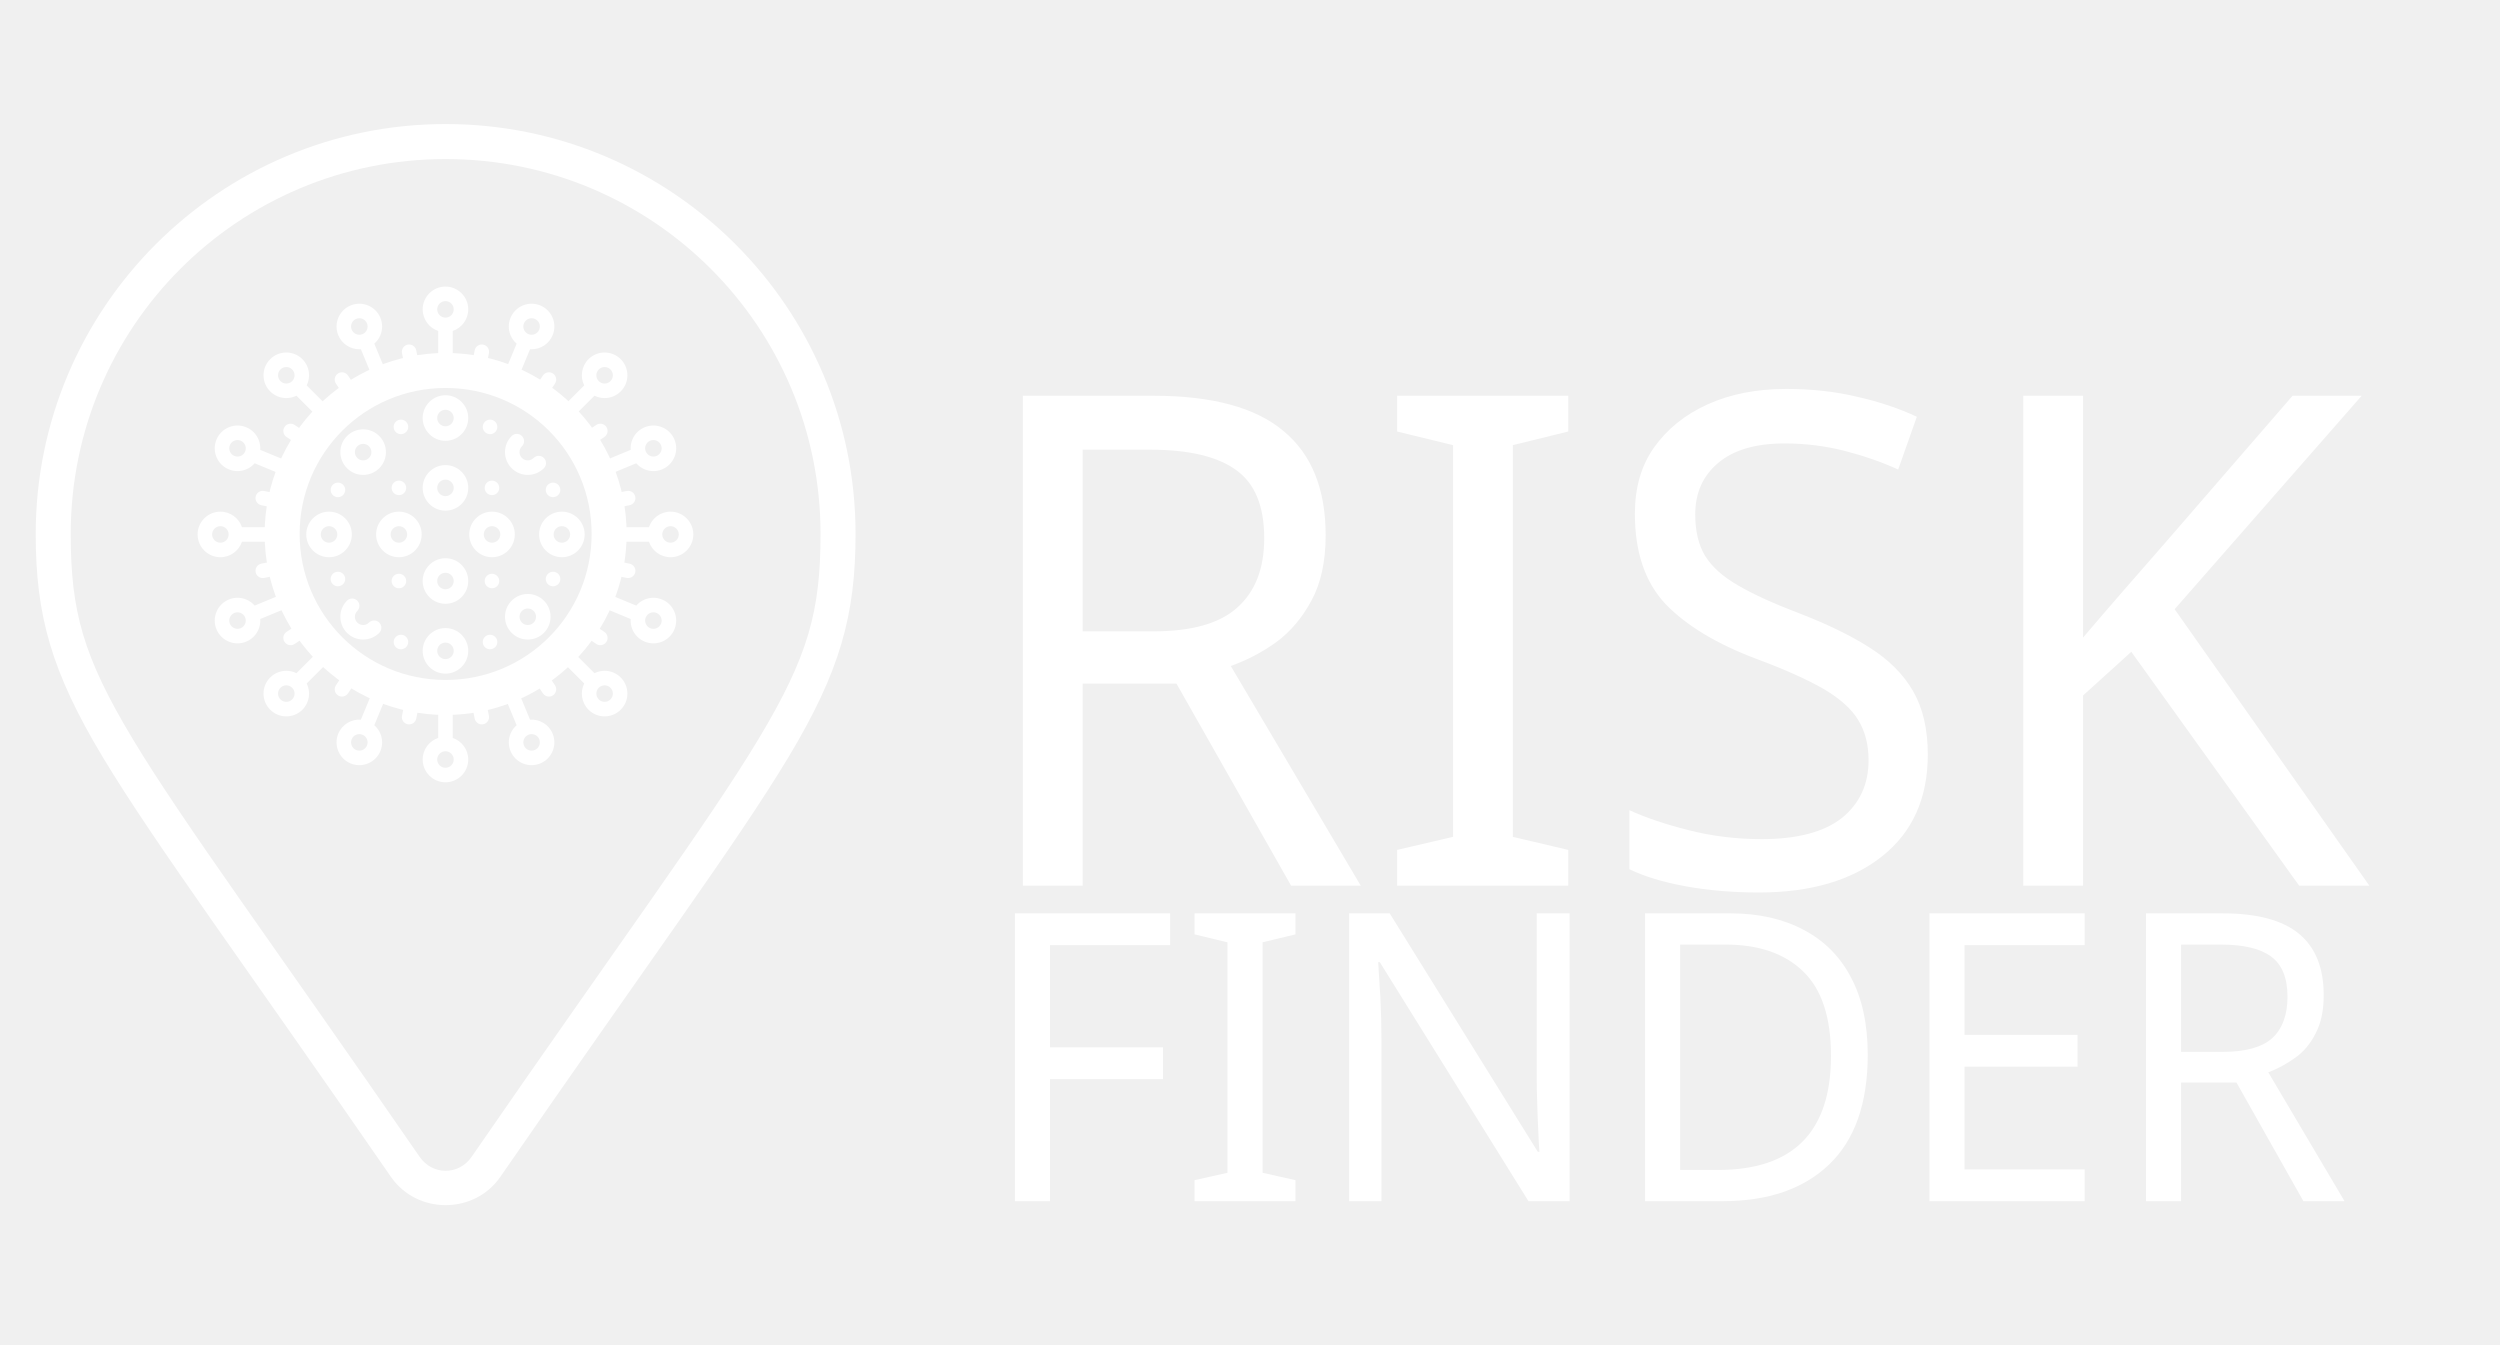
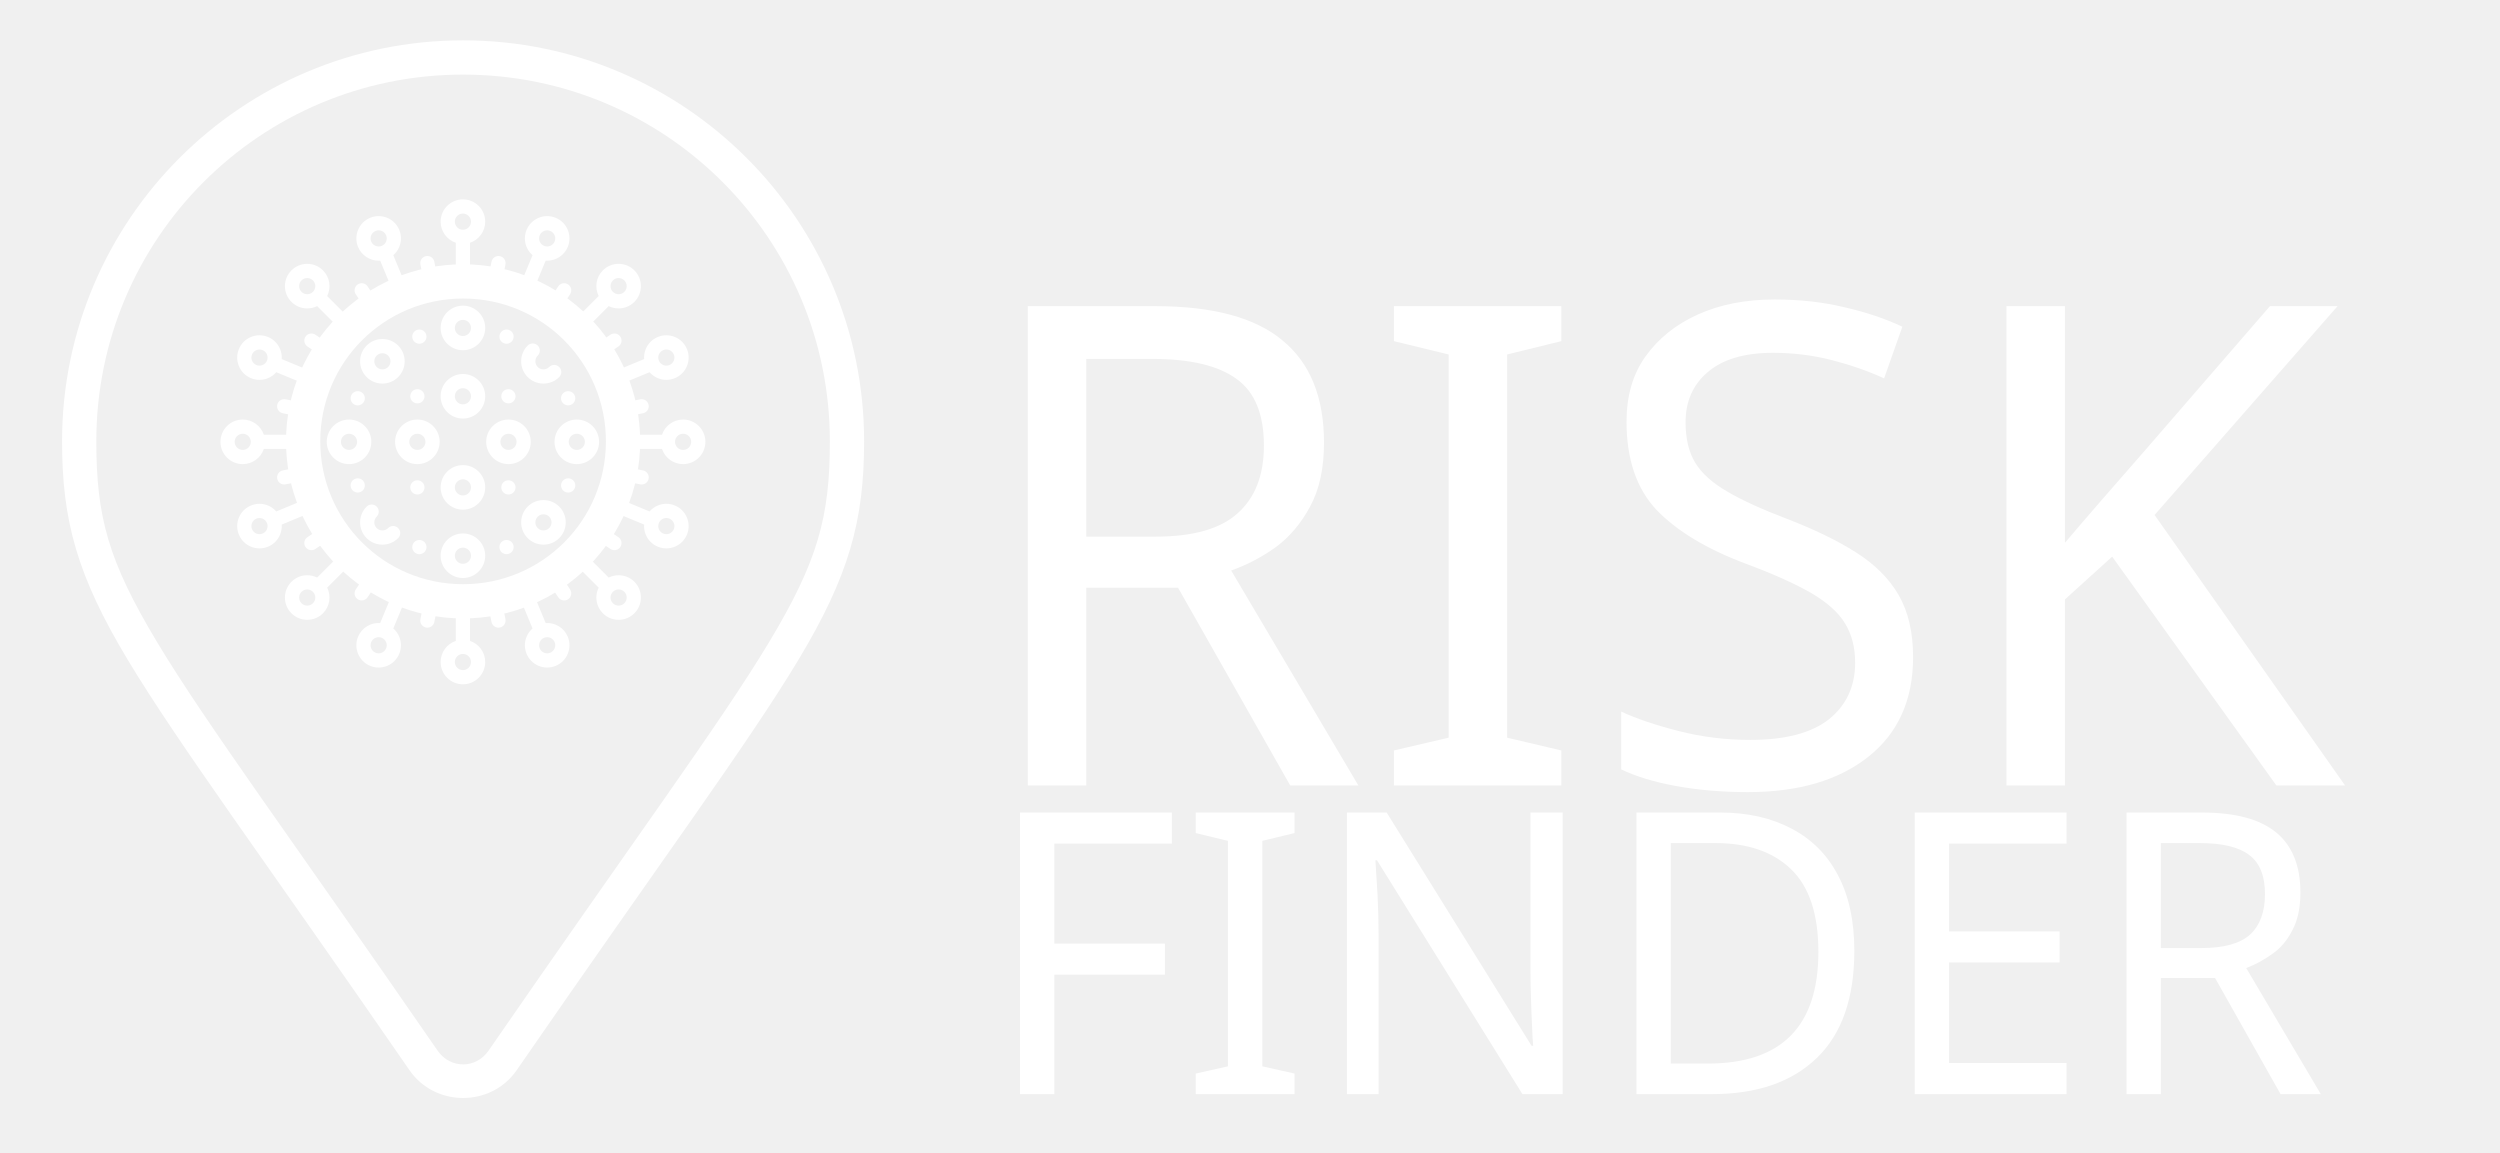
- <svg xmlns="http://www.w3.org/2000/svg" id="svg8" version="1.1" viewBox="0 0 70 33" height="32.425mm" width="60.306mm">
+ <svg xmlns="http://www.w3.org/2000/svg" id="svg8" version="1.1" viewBox="0 0 70 33" height="32.425mm" width="70.306mm">
  <defs id="defs2">
    <clipPath id="clipPath1028" clipPathUnits="userSpaceOnUse">
      <rect y="10.487" x="4.276" height="263.528" width="210.074" id="rect1030" style="display:inline;opacity:1;fill:none;fill-opacity:1;stroke:#ffffff;stroke-width:7;stroke-linecap:square;stroke-linejoin:round;stroke-miterlimit:4;stroke-dasharray:none;stroke-opacity:1" />
    </clipPath>
    <clipPath id="clipPath1032" clipPathUnits="userSpaceOnUse">
      <rect y="10.487" x="4.276" height="263.528" width="210.074" id="rect1034" style="display:inline;opacity:1;fill:none;fill-opacity:1;stroke:#ffffff;stroke-width:7;stroke-linecap:square;stroke-linejoin:round;stroke-miterlimit:4;stroke-dasharray:none;stroke-opacity:1" />
    </clipPath>
  </defs>
  <g transform="translate(-28.60184,-19.1984)" style="display:inline" id="layer2">
    <text id="text1080" y="36.669" x="60.76" style="font-style:normal;font-variant:normal;font-weight:normal;font-stretch:normal;font-size:10.583px;line-height:1.25;font-family:sans-serif;-inkscape-font-specification:sans-serif;letter-spacing:0px;word-spacing:0px;fill:#000000;fill-opacity:1;stroke:none;stroke-width:0.265" xml:space="preserve">
      <tspan style="font-style:normal;font-variant:normal;font-weight:normal;font-stretch:normal;font-family:sans-serif;-inkscape-font-specification:sans-serif;stroke-width:0.265" y="46.324" x="60.76" id="tspan1078" />
    </text>
    <text id="text1116" y="55.662" x="62.272" style="font-style:normal;font-variant:normal;font-weight:normal;font-stretch:normal;font-size:10.583px;line-height:1.25;font-family:Tapioca;-inkscape-font-specification:Tapioca;letter-spacing:0px;word-spacing:0px;fill:#000000;fill-opacity:1;stroke:none;stroke-width:0.265" xml:space="preserve">
      <tspan style="stroke-width:0.265" y="64.923" x="62.272" id="tspan1114" />
    </text>
  </g>
  <g id="layer5">
    <text transform="matrix(0.9829615,0,0,1.017334,-28.60184,-19.1984)" id="text1084-2" y="40.972" x="56.405" style="font-style:normal;font-variant:normal;font-weight:normal;font-stretch:normal;font-size:11.795px;line-height:1.25;font-family:Tapioca;-inkscape-font-specification:Tapioca;letter-spacing:0px;word-spacing:0px;display:inline;fill:#000000;fill-opacity:1;stroke:none;stroke-width:0.295" xml:space="preserve">
      <tspan style="font-style:normal;font-variant:normal;font-weight:normal;font-stretch:normal;font-size:18.872px;font-family:Calibri;-inkscape-font-specification:Calibri;fill:#ffffff;stroke-width:0.295" y="40.972" x="56.405" id="tspan1082-4">RISK</tspan>
    </text>
    <text transform="matrix(0.9829615,0,0,1.017334,-28.60184,-19.1984)" id="text1084-2-6" y="49.653" x="56.93" style="font-style:normal;font-variant:normal;font-weight:normal;font-stretch:normal;font-size:6.934px;line-height:1.25;font-family:Tapioca;-inkscape-font-specification:Tapioca;letter-spacing:0px;word-spacing:0px;display:inline;fill:#000000;fill-opacity:1;stroke:none;stroke-width:0.173" xml:space="preserve">
      <tspan style="font-style:normal;font-variant:normal;font-weight:300;font-stretch:normal;font-size:11.095px;font-family:Calibri;-inkscape-font-specification:'Calibri Light';fill:#ffffff;stroke-width:0.173" y="49.653" x="56.93" id="tspan1082-4-6">FINDER</tspan>
    </text>
  </g>
  <g transform="translate(-28.60184,-19.1984)" style="display:inline" id="layer3">
    <path transform="matrix(0.1400344,0,0,0.1400344,26.32991,16.07398)" clip-path="url(#clipPath1032)" id="path917" d="m 105.328,30.559 c -45.225,0 -81.963,36.738 -81.963,81.963 0,16.224 3.082,27.45 13.434,44.662 10.351,17.212 27.921,40.871 57.584,83.873 l 0.002,0.004 0.002,0.002 c 5.226,7.549 16.657,7.549 21.883,0 l 0.002,-0.002 0.002,-0.004 c 29.663,-43.002 47.233,-66.661 57.584,-83.873 10.351,-17.212 13.434,-28.438 13.434,-44.662 0,-45.225 -36.738,-81.963 -81.963,-81.963 z m 0,7 c 41.442,0 74.963,33.521 74.963,74.963 0,15.411 -2.428,24.421 -12.432,41.055 -10.003,16.633 -27.633,40.428 -57.346,83.502 -2.566,3.707 -7.799,3.707 -10.367,0.004 -3.7e-4,-5.5e-4 3.8e-4,-0.001 0,-0.002 -8.6e-4,-0.001 -0.003,-7.1e-4 -0.004,-0.002 C 70.431,194.005 52.802,170.21 42.799,153.576 32.795,136.942 30.365,127.933 30.365,112.521 c 0,-41.442 33.521,-74.963 74.963,-74.963 z m 0,38.77 c -19.947,0 -36.191,16.246 -36.191,36.193 0,19.947 16.244,36.191 36.191,36.191 19.947,0 36.193,-16.244 36.193,-36.191 0,-19.947 -16.246,-36.193 -36.193,-36.193 z m 0,7 c 16.164,0 29.193,13.029 29.193,29.193 0,16.164 -13.029,29.191 -29.193,29.191 -16.164,0 -29.191,-13.027 -29.191,-29.191 0,-16.164 13.027,-29.193 29.191,-29.193 z" style="color:#000000;font-style:normal;font-variant:normal;font-weight:normal;font-stretch:normal;font-size:medium;line-height:normal;font-family:sans-serif;font-variant-ligatures:normal;font-variant-position:normal;font-variant-caps:normal;font-variant-numeric:normal;font-variant-alternates:normal;font-feature-settings:normal;text-indent:0;text-align:start;text-decoration:none;text-decoration-line:none;text-decoration-style:solid;text-decoration-color:#000000;letter-spacing:normal;word-spacing:normal;text-transform:none;writing-mode:lr-tb;direction:ltr;text-orientation:mixed;dominant-baseline:auto;baseline-shift:baseline;text-anchor:start;white-space:normal;shape-padding:0;clip-rule:nonzero;display:inline;overflow:visible;visibility:visible;opacity:1;isolation:auto;mix-blend-mode:normal;color-interpolation:sRGB;color-interpolation-filters:linearRGB;solid-color:#000000;solid-opacity:1;vector-effect:none;fill:#ffffff;fill-opacity:1;fill-rule:nonzero;stroke:none;stroke-width:7;stroke-linecap:butt;stroke-linejoin:miter;stroke-miterlimit:4;stroke-dasharray:none;stroke-dashoffset:0;stroke-opacity:1;color-rendering:auto;image-rendering:auto;shape-rendering:auto;text-rendering:auto;enable-background:accumulate" />
  </g>
  <g transform="translate(-28.60184,-19.1984)" style="display:inline" id="layer1">
    <g style="fill:#ffffff;stroke:#ffffff;stroke-width:0;stroke-miterlimit:4;stroke-dasharray:none;stroke-opacity:1" transform="matrix(0.02710923,0,0,0.02710923,34.13473,24.90417)" id="g865">
      <path style="fill:#ffffff;stroke:#ffffff;stroke-width:0;stroke-miterlimit:4;stroke-dasharray:none;stroke-opacity:1" d="m 256,112.226 c -12.976,0 -23.532,10.557 -23.532,23.532 0,12.975 10.556,23.532 23.532,23.532 12.976,0 23.532,-10.557 23.532,-23.532 0,-12.975 -10.556,-23.532 -23.532,-23.532 z m 0,32.064 c -4.705,0 -8.532,-3.827 -8.532,-8.532 0,-4.704 3.828,-8.532 8.532,-8.532 4.704,0 8.532,3.828 8.532,8.532 0,4.705 -3.827,8.532 -8.532,8.532 z" id="path815" />
      <path style="fill:#ffffff;stroke:#ffffff;stroke-width:0;stroke-miterlimit:4;stroke-dasharray:none;stroke-opacity:1" d="m 256,352.71 c -12.976,0 -23.532,10.557 -23.532,23.532 0,12.975 10.557,23.532 23.532,23.532 12.975,0 23.532,-10.557 23.532,-23.532 0,-12.975 -10.556,-23.532 -23.532,-23.532 z m 0,32.064 c -4.705,0 -8.532,-3.828 -8.532,-8.532 0,-4.705 3.828,-8.532 8.532,-8.532 4.704,0 8.532,3.827 8.532,8.532 0,4.704 -3.827,8.532 -8.532,8.532 z" id="path817" />
      <path style="fill:#ffffff;stroke:#ffffff;stroke-width:0;stroke-miterlimit:4;stroke-dasharray:none;stroke-opacity:1" d="m 466.168,263.5 c 3.139,9.308 11.946,16.032 22.3,16.032 12.975,0 23.532,-10.556 23.532,-23.532 0,-12.976 -10.557,-23.532 -23.532,-23.532 -10.354,0 -19.16,6.724 -22.3,16.032 H 431.66 c -0.277,-6.542 -0.9,-13.025 -1.886,-19.419 l 16.38,-3.258 c 4.062,-0.809 6.701,-4.757 5.893,-8.819 -0.808,-4.062 -4.758,-6.701 -8.819,-5.893 l -16.382,3.258 c -1.542,-6.343 -3.434,-12.575 -5.659,-18.674 l 31.86,-13.197 c 2.356,2.707 5.308,4.867 8.72,6.28 2.904,1.203 5.954,1.804 9.005,1.804 3.051,0 6.102,-0.602 9.005,-1.804 5.807,-2.405 10.331,-6.928 12.736,-12.735 2.406,-5.808 2.405,-12.204 0,-18.011 -2.405,-5.808 -6.928,-10.33 -12.735,-12.736 -5.808,-2.405 -12.204,-2.405 -18.011,0 -5.807,2.406 -10.33,6.928 -12.735,12.736 -1.413,3.412 -1.973,7.027 -1.725,10.607 l -31.851,13.193 c -2.745,-5.903 -5.816,-11.648 -9.201,-17.21 l 13.877,-9.272 c 3.444,-2.302 4.37,-6.959 2.069,-10.403 -2.301,-3.444 -6.958,-4.37 -10.403,-2.069 l -13.886,9.279 c -3.835,-5.237 -7.965,-10.273 -12.383,-15.081 l 24.378,-24.378 c 3.214,1.601 6.777,2.453 10.473,2.453 6.286,0 12.195,-2.448 16.64,-6.892 4.445,-4.445 6.893,-10.354 6.893,-16.64 0,-6.286 -2.448,-12.195 -6.893,-16.64 -4.444,-4.444 -10.354,-6.893 -16.64,-6.893 -6.285,0 -12.195,2.448 -16.64,6.893 -7.319,7.32 -8.78,18.294 -4.422,27.095 l -24.391,24.391 c -4.767,-4.374 -9.809,-8.496 -15.093,-12.366 l 9.287,-13.898 c 2.301,-3.444 1.375,-8.102 -2.069,-10.403 -3.444,-2.301 -8.102,-1.375 -10.403,2.069 0,0 -13.231,19.706 -13.393,19.947 -2.303,3.443 -1.38,8.101 2.063,10.404 44.784,29.962 71.52,79.974 71.52,133.779 0,88.687 -72.152,160.839 -160.839,160.839 C 167.313,416.836 95.161,344.687 95.161,256 95.161,167.313 167.313,95.161 256,95.161 c 21.328,0 42.042,4.105 61.565,12.202 3.813,1.581 8.184,-0.218 9.783,-4.018 h 10e-4 L 343.356,64.7 c 0.526,0.036 1.051,0.06 1.574,0.06 9.238,0 18.022,-5.475 21.772,-14.527 4.965,-11.988 -0.748,-25.781 -12.736,-30.746 -5.807,-2.405 -12.203,-2.406 -18.011,0 -5.807,2.406 -10.33,6.928 -12.735,12.735 -2.405,5.807 -2.406,12.204 0,18.011 1.413,3.412 3.574,6.364 6.281,8.72 L 316.314,90.79 c -6.133,-2.242 -12.363,-4.132 -18.678,-5.667 l 3.252,-16.351 c 0.808,-4.062 -1.83,-8.011 -5.893,-8.819 -4.063,-0.807 -8.011,1.831 -8.819,5.893 l -3.255,16.364 c -6.406,-0.983 -12.885,-1.611 -19.422,-1.883 V 45.832 c 9.308,-3.14 16.032,-11.946 16.032,-22.3 C 279.532,10.557 268.976,0 256,0 c -12.976,0 -23.532,10.557 -23.532,23.532 0,10.354 6.724,19.16 16.032,22.3 v 34.5 c -6.571,0.277 -13.052,0.906 -19.42,1.889 l -3.257,-16.374 c -0.808,-4.062 -4.756,-6.7 -8.819,-5.893 -4.063,0.808 -6.701,4.756 -5.893,8.819 l 3.258,16.381 c -6.365,1.551 -12.599,3.438 -18.673,5.662 L 182.498,58.954 c 2.707,-2.356 4.867,-5.308 6.281,-8.72 2.406,-5.808 2.405,-12.204 0,-18.011 -2.405,-5.808 -6.928,-10.33 -12.735,-12.736 -5.808,-2.405 -12.203,-2.405 -18.011,0 -11.988,4.965 -17.701,18.758 -12.736,30.747 3.75,9.053 12.533,14.527 21.772,14.527 0.523,0 1.048,-0.024 1.574,-0.06 l 13.207,31.884 c -5.915,2.762 -11.656,5.835 -17.191,9.214 l -9.308,-13.93 c -2.301,-3.444 -6.958,-4.37 -10.403,-2.069 -3.444,2.301 -4.37,6.959 -2.069,10.403 l 9.325,13.956 c -5.248,3.851 -10.277,7.982 -15.061,12.378 l -24.461,-24.461 c 4.359,-8.801 2.898,-19.775 -4.422,-27.095 -4.445,-4.444 -10.354,-6.893 -16.64,-6.893 -6.286,0 -12.195,2.448 -16.64,6.893 -4.445,4.445 -6.893,10.354 -6.893,16.64 0,6.286 2.448,12.195 6.893,16.64 4.444,4.445 10.354,6.893 16.64,6.893 3.696,0 7.258,-0.853 10.473,-2.453 l 24.443,24.443 c -4.396,4.784 -8.527,9.813 -12.378,15.062 l -13.955,-9.325 c -3.444,-2.301 -8.102,-1.375 -10.403,2.069 -2.301,3.444 -1.375,8.101 2.069,10.403 l 13.929,9.308 c -3.379,5.536 -6.452,11.276 -9.214,17.191 L 64.693,168.643 c 0.248,-3.58 -0.312,-7.195 -1.725,-10.607 -2.405,-5.808 -6.928,-10.33 -12.735,-12.736 -5.808,-2.406 -12.204,-2.405 -18.011,0 -5.807,2.406 -10.33,6.928 -12.735,12.735 -2.405,5.807 -2.406,12.204 0,18.011 2.405,5.807 6.929,10.33 12.736,12.735 2.903,1.203 5.955,1.804 9.005,1.804 3.05,0 6.102,-0.601 9.005,-1.804 3.412,-1.413 6.364,-3.574 8.72,-6.28 l 31.862,13.197 c -2.225,6.074 -4.111,12.309 -5.662,18.673 l -16.38,-3.258 c -4.066,-0.808 -8.011,1.83 -8.819,5.893 -0.808,4.063 1.83,8.011 5.893,8.819 l 16.374,3.257 c -0.982,6.367 -1.612,12.849 -1.889,19.42 h -34.5 C 42.693,239.194 33.886,232.47 23.532,232.47 10.557,232.468 0,243.024 0,256 c 0,12.976 10.557,23.532 23.532,23.532 10.354,0 19.16,-6.724 22.3,-16.032 h 34.5 c 0.277,6.571 0.906,13.053 1.889,19.42 l -16.374,3.257 c -4.062,0.809 -6.701,4.757 -5.893,8.819 0.71,3.569 3.843,6.038 7.348,6.038 0.485,0 0.978,-0.047 1.471,-0.146 l 16.38,-3.258 c 1.551,6.364 3.438,12.599 5.662,18.673 L 58.953,329.5 c -2.356,-2.707 -5.308,-4.867 -8.72,-6.28 -5.808,-2.405 -12.204,-2.405 -18.011,0 -5.807,2.405 -10.331,6.928 -12.736,12.735 -2.406,5.808 -2.405,12.204 0,18.011 2.405,5.808 6.928,10.33 12.735,12.736 2.904,1.203 5.955,1.804 9.006,1.804 3.05,0 6.102,-0.602 9.005,-1.804 5.807,-2.406 10.33,-6.928 12.735,-12.736 1.413,-3.412 1.973,-7.027 1.725,-10.607 L 96.583,330.15 c 2.762,5.915 5.835,11.655 9.214,17.191 l -13.929,9.307 c -3.444,2.302 -4.37,6.959 -2.069,10.403 1.446,2.164 3.822,3.334 6.243,3.334 1.432,0 2.88,-0.41 4.16,-1.265 l 13.955,-9.325 c 3.851,5.248 7.983,10.277 12.378,15.062 L 102.093,399.3 c -3.214,-1.601 -6.777,-2.453 -10.473,-2.453 -6.286,0 -12.195,2.448 -16.64,6.892 -4.445,4.445 -6.893,10.354 -6.893,16.64 0,6.286 2.448,12.195 6.893,16.64 4.444,4.444 10.354,6.893 16.64,6.893 6.285,0 12.195,-2.448 16.64,-6.893 7.319,-7.32 8.78,-18.294 4.422,-27.095 l 24.461,-24.461 c 4.784,4.396 9.813,8.527 15.061,12.378 l -9.325,13.956 c -2.301,3.444 -1.375,8.102 2.069,10.403 1.28,0.855 2.728,1.265 4.16,1.265 2.421,0 4.797,-1.17 6.243,-3.334 l 9.308,-13.93 c 5.536,3.379 11.277,6.452 17.191,9.214 L 168.643,447.3 c -9.8,-0.661 -19.383,4.901 -23.345,14.466 -4.965,11.988 0.748,25.781 12.736,30.746 2.904,1.203 5.954,1.804 9.005,1.804 3.05,0 6.102,-0.602 9.005,-1.804 5.807,-2.406 10.33,-6.928 12.735,-12.735 2.405,-5.807 2.406,-12.204 0,-18.011 -1.413,-3.412 -3.574,-6.364 -6.281,-8.72 l 13.198,-31.862 c 6.074,2.224 12.309,4.111 18.673,5.662 l -3.258,16.381 c -0.808,4.062 1.83,8.011 5.893,8.819 0.494,0.098 0.986,0.146 1.471,0.146 3.505,0 6.638,-2.47 7.348,-6.039 l 3.257,-16.374 c 6.367,0.982 12.849,1.611 19.42,1.889 v 34.5 c -9.308,3.14 -16.032,11.946 -16.032,22.3 0,12.975 10.556,23.532 23.532,23.532 12.976,0 23.532,-10.557 23.532,-23.532 0,-10.354 -6.724,-19.16 -16.032,-22.3 v -34.5 c 6.571,-0.277 13.052,-0.906 19.42,-1.889 l 3.257,16.374 c 0.71,3.569 3.843,6.039 7.348,6.039 0.485,0 0.977,-0.047 1.471,-0.146 4.063,-0.808 6.701,-4.756 5.893,-8.819 l -3.258,-16.381 c 6.365,-1.551 12.599,-3.438 18.673,-5.662 l 13.198,31.862 c -2.707,2.356 -4.867,5.308 -6.281,8.72 -2.406,5.808 -2.405,12.204 0,18.011 2.405,5.808 6.928,10.33 12.735,12.736 2.904,1.203 5.955,1.804 9.005,1.804 3.05,0 6.102,-0.602 9.005,-1.804 11.988,-4.965 17.701,-18.758 12.736,-30.747 -3.963,-9.565 -13.545,-15.129 -23.346,-14.467 l -13.207,-31.884 c 5.915,-2.762 11.656,-5.835 17.191,-9.214 l 9.308,13.93 c 1.446,2.164 3.822,3.334 6.243,3.334 1.432,0 2.88,-0.409 4.16,-1.265 3.444,-2.301 4.37,-6.959 2.069,-10.403 l -9.325,-13.956 c 5.248,-3.851 10.277,-7.982 15.061,-12.378 l 24.461,24.461 c -4.359,8.801 -2.898,19.775 4.421,27.095 4.445,4.444 10.354,6.893 16.64,6.893 6.286,0 12.195,-2.448 16.64,-6.893 4.445,-4.445 6.893,-10.354 6.893,-16.64 0,-6.286 -2.448,-12.195 -6.893,-16.64 -4.444,-4.445 -10.354,-6.893 -16.64,-6.893 -3.696,0 -7.258,0.853 -10.473,2.453 l -24.443,-24.443 c 4.396,-4.784 8.527,-9.813 12.378,-15.062 l 13.955,9.325 c 1.28,0.855 2.728,1.265 4.16,1.265 2.421,0 4.797,-1.17 6.243,-3.334 2.301,-3.444 1.375,-8.101 -2.069,-10.403 L 406.2,347.34 c 3.379,-5.536 6.452,-11.277 9.214,-17.191 l 31.891,13.209 c -0.248,3.58 0.312,7.195 1.725,10.607 2.405,5.808 6.928,10.33 12.735,12.736 2.904,1.203 5.955,1.804 9.005,1.804 3.051,0 6.102,-0.602 9.006,-1.804 5.807,-2.406 10.33,-6.928 12.735,-12.735 2.405,-5.807 2.406,-12.204 0,-18.011 -2.405,-5.807 -6.929,-10.33 -12.736,-12.735 -5.807,-2.406 -12.203,-2.406 -18.011,0 -3.412,1.413 -6.364,3.574 -8.72,6.28 l -31.862,-13.197 c 2.225,-6.074 4.111,-12.309 5.662,-18.673 l 16.38,3.258 c 0.494,0.099 0.986,0.146 1.471,0.146 3.505,0 6.638,-2.47 7.348,-6.038 0.808,-4.062 -1.83,-8.011 -5.893,-8.819 l -16.374,-3.257 c 0.982,-6.367 1.612,-12.849 1.889,-19.42 z m -3.279,-99.727 c 0.873,-2.105 2.512,-3.746 4.618,-4.618 1.053,-0.436 2.159,-0.654 3.265,-0.654 1.106,0 2.212,0.218 3.266,0.654 2.105,0.872 3.745,2.512 4.617,4.618 0.873,2.105 0.873,4.425 0,6.53 -0.872,2.105 -2.512,3.745 -4.618,4.617 -2.105,0.872 -4.424,0.873 -6.53,0 -2.105,-0.872 -3.745,-2.512 -4.617,-4.617 -0.873,-2.105 -0.873,-4.424 -10e-4,-6.53 z M 159.156,44.493 c -1.8,-4.347 0.271,-9.348 4.618,-11.148 1.053,-0.436 2.159,-0.654 3.265,-0.654 1.106,0 2.212,0.218 3.265,0.654 2.105,0.873 3.745,2.512 4.617,4.618 0.873,2.105 0.873,4.425 0,6.53 -0.872,2.104 -2.511,3.744 -4.616,4.616 h -0.001 c -0.001,10e-4 -0.002,10e-4 -0.002,10e-4 -4.346,1.801 -9.346,-0.271 -11.146,-4.617 z m 177.923,-6.531 c 0.872,-2.105 2.512,-3.745 4.617,-4.618 1.053,-0.436 2.159,-0.654 3.265,-0.654 1.106,0 2.212,0.218 3.265,0.654 4.347,1.8 6.418,6.801 4.618,11.147 -1.8,4.346 -6.8,6.417 -11.146,4.619 0,0 -10e-4,0 -0.002,-10e-4 0,0 -0.001,0 -0.002,0 -2.104,-0.873 -3.743,-2.512 -4.616,-4.617 -0.871,-2.104 -0.871,-4.424 0.001,-6.53 z M 256,15 c 4.705,0 8.532,3.828 8.532,8.532 0,4.704 -3.828,8.532 -8.532,8.532 -4.704,0 -8.532,-3.828 -8.532,-8.532 C 247.468,18.828 251.295,15 256,15 Z M 44.493,174.921 c -2.106,0.873 -4.425,0.873 -6.53,0 -2.106,-0.872 -3.746,-2.512 -4.618,-4.617 -0.873,-2.105 -0.873,-4.425 0,-6.53 0.872,-2.105 2.512,-3.746 4.617,-4.618 1.053,-0.436 2.159,-0.654 3.266,-0.654 1.106,0 2.212,0.218 3.265,0.654 2.105,0.872 3.745,2.512 4.618,4.618 0.872,2.105 0.872,4.425 0,6.53 -0.873,2.105 -2.512,3.745 -4.618,4.617 z m 4.618,173.306 c -0.873,2.105 -2.512,3.746 -4.618,4.618 -2.106,0.873 -4.425,0.873 -6.531,0 -2.105,-0.872 -3.745,-2.512 -4.617,-4.618 -0.873,-2.105 -0.873,-4.425 0,-6.53 0.872,-2.105 2.512,-3.745 4.618,-4.617 1.053,-0.436 2.159,-0.654 3.265,-0.654 1.106,0 2.212,0.218 3.265,0.654 2.105,0.872 3.745,2.512 4.617,4.617 0.873,2.105 0.873,4.424 10e-4,6.53 z M 85.587,97.653 c -1.612,-1.611 -2.499,-3.754 -2.499,-6.033 0,-2.279 0.887,-4.421 2.499,-6.034 1.612,-1.611 3.754,-2.499 6.033,-2.499 2.279,0 4.421,0.888 6.033,2.499 3.327,3.327 3.327,8.74 0,12.066 -1.612,1.612 -3.754,2.5 -6.033,2.5 -2.279,0.001 -4.421,-0.886 -6.033,-2.499 z M 23.532,264.532 C 18.827,264.532 15,260.704 15,256 c 0,-4.704 3.828,-8.532 8.532,-8.532 4.704,0 8.532,3.828 8.532,8.532 0,4.704 -3.827,8.532 -8.532,8.532 z m 74.122,161.881 c -1.612,1.612 -3.754,2.5 -6.033,2.5 -2.279,0 -4.421,-0.888 -6.033,-2.5 -1.612,-1.612 -2.499,-3.754 -2.499,-6.033 0,-2.279 0.887,-4.421 2.499,-6.033 1.612,-1.612 3.754,-2.499 6.033,-2.499 2.279,0 4.421,0.888 6.033,2.499 3.326,3.326 3.326,8.739 0,12.066 z m 77.267,47.625 c -0.872,2.105 -2.512,3.745 -4.617,4.618 -2.105,0.872 -4.424,0.872 -6.53,0 -4.347,-1.8 -6.418,-6.801 -4.618,-11.148 1.8,-4.346 6.799,-6.416 11.144,-4.62 10e-4,0 0.003,0.001 0.004,0.002 0.001,0.001 0.003,0.001 0.004,0.001 2.104,0.873 3.741,2.512 4.614,4.616 0.871,2.105 0.871,4.425 -0.001,6.531 z m 177.923,-6.531 c 1.8,4.347 -0.271,9.348 -4.618,11.148 -2.105,0.873 -4.424,0.873 -6.53,0 -2.105,-0.873 -3.745,-2.512 -4.617,-4.618 -0.873,-2.105 -0.873,-4.425 0,-6.53 0.872,-2.104 2.511,-3.744 4.615,-4.616 h 10e-4 c 0.001,-0.001 0.002,-0.001 0.002,-0.001 1.064,-0.441 2.167,-0.649 3.252,-0.649 3.351,-10e-4 6.536,1.984 7.895,5.266 z M 256,497 c -4.705,0 -8.532,-3.828 -8.532,-8.532 0,-4.704 3.828,-8.532 8.532,-8.532 4.704,0 8.532,3.828 8.532,8.532 0,4.704 -3.827,8.532 -8.532,8.532 z M 467.507,337.079 c 2.106,-0.873 4.425,-0.873 6.53,0 2.106,0.872 3.746,2.512 4.618,4.617 0.873,2.105 0.873,4.425 0,6.53 -0.872,2.105 -2.512,3.746 -4.617,4.618 -2.106,0.873 -4.425,0.873 -6.531,0 -2.105,-0.872 -3.745,-2.512 -4.618,-4.618 -0.872,-2.105 -0.872,-4.425 0,-6.53 0.873,-2.105 2.512,-3.745 4.618,-4.617 z m 20.961,-89.611 c 4.705,0 8.532,3.828 8.532,8.532 0,4.704 -3.828,8.532 -8.532,8.532 -4.704,0 -8.532,-3.828 -8.532,-8.532 0,-4.704 3.827,-8.532 8.532,-8.532 z M 414.346,85.587 c 1.612,-1.612 3.754,-2.5 6.033,-2.5 2.279,0 4.421,0.888 6.033,2.5 1.612,1.612 2.499,3.754 2.499,6.033 0,2.279 -0.887,4.421 -2.499,6.033 -1.612,1.612 -3.754,2.499 -6.033,2.499 -2.279,0 -4.421,-0.888 -6.033,-2.499 -3.326,-3.326 -3.326,-8.739 0,-12.066 z m 12.067,328.76 c 1.612,1.611 2.499,3.754 2.499,6.033 0,2.279 -0.887,4.421 -2.499,6.034 -1.612,1.611 -3.754,2.499 -6.033,2.499 -2.279,0 -4.421,-0.888 -6.033,-2.499 -3.327,-3.327 -3.327,-8.74 0,-12.066 1.612,-1.612 3.754,-2.5 6.033,-2.5 2.279,-0.001 4.421,0.886 6.033,2.499 z" id="path819" />
      <path style="fill:#ffffff;stroke:#ffffff;stroke-width:0;stroke-miterlimit:4;stroke-dasharray:none;stroke-opacity:1" d="m 399.774,256 c 0,-12.976 -10.557,-23.532 -23.533,-23.532 -12.976,0 -23.532,10.557 -23.532,23.532 0,12.975 10.557,23.532 23.532,23.532 12.977,0 23.533,-10.556 23.533,-23.532 z m -32.065,0 c 0,-4.705 3.828,-8.532 8.532,-8.532 4.705,0 8.533,3.828 8.533,8.532 0,4.704 -3.828,8.532 -8.533,8.532 -4.704,0 -8.532,-3.827 -8.532,-8.532 z" id="path821" />
      <path style="fill:#ffffff;stroke:#ffffff;stroke-width:0;stroke-miterlimit:4;stroke-dasharray:none;stroke-opacity:1" d="m 112.226,256 c 0,12.976 10.557,23.532 23.533,23.532 12.976,0 23.532,-10.557 23.532,-23.532 0,-12.975 -10.557,-23.532 -23.532,-23.532 -12.977,0 -23.533,10.556 -23.533,23.532 z m 32.065,0 c 0,4.705 -3.828,8.532 -8.532,8.532 -4.705,0 -8.533,-3.828 -8.533,-8.532 0,-4.704 3.828,-8.532 8.533,-8.532 4.704,0 8.532,3.827 8.532,8.532 z" id="path823" />
      <path style="fill:#ffffff;stroke:#ffffff;stroke-width:0;stroke-miterlimit:4;stroke-dasharray:none;stroke-opacity:1" d="m 154.336,154.336 c -4.445,4.445 -6.893,10.354 -6.893,16.64 0,6.286 2.448,12.195 6.893,16.64 4.444,4.444 10.354,6.893 16.64,6.893 6.286,0 12.195,-2.448 16.64,-6.893 4.445,-4.445 6.893,-10.354 6.893,-16.64 0,-6.286 -2.448,-12.195 -6.893,-16.64 -4.444,-4.445 -10.354,-6.893 -16.64,-6.893 -6.286,0 -12.195,2.449 -16.64,6.893 z m 25.172,16.64 c 0,2.279 -0.887,4.421 -2.499,6.034 -1.612,1.611 -3.754,2.499 -6.033,2.499 -2.279,0 -4.421,-0.888 -6.033,-2.5 -1.612,-1.612 -2.499,-3.754 -2.499,-6.033 0,-2.279 0.887,-4.421 2.499,-6.033 1.612,-1.612 3.754,-2.499 6.033,-2.499 2.279,0 4.421,0.887 6.033,2.499 1.612,1.612 2.499,3.754 2.499,6.033 z" id="path825" />
      <path style="fill:#ffffff;stroke:#ffffff;stroke-width:0;stroke-miterlimit:4;stroke-dasharray:none;stroke-opacity:1" d="m 341.024,364.556 c 6.286,0 12.195,-2.448 16.64,-6.892 4.445,-4.445 6.893,-10.354 6.893,-16.64 0,-6.286 -2.448,-12.195 -6.893,-16.64 -4.444,-4.444 -10.354,-6.893 -16.64,-6.893 -6.286,0 -12.195,2.448 -16.64,6.893 -4.445,4.445 -6.893,10.354 -6.893,16.64 0,6.286 2.448,12.195 6.893,16.64 4.445,4.444 10.354,6.892 16.64,6.892 z m -6.033,-29.566 c 1.612,-1.611 3.754,-2.499 6.033,-2.499 2.279,0 4.421,0.888 6.033,2.499 1.612,1.612 2.499,3.754 2.499,6.033 0,2.279 -0.887,4.421 -2.499,6.033 -1.612,1.612 -3.754,2.499 -6.033,2.499 -2.279,0 -4.421,-0.887 -6.033,-2.5 -1.612,-1.611 -2.499,-3.754 -2.499,-6.033 0,-2.279 0.887,-4.419 2.499,-6.032 z" id="path827" />
      <path style="fill:#ffffff;stroke:#ffffff;stroke-width:0;stroke-miterlimit:4;stroke-dasharray:none;stroke-opacity:1" d="m 347.057,177.01 c -1.612,1.611 -3.754,2.499 -6.033,2.499 -2.279,0 -4.421,-0.888 -6.033,-2.5 -1.612,-1.612 -2.499,-3.754 -2.499,-6.033 0,-2.279 0.887,-4.421 2.499,-6.033 2.929,-2.929 2.929,-7.678 0,-10.607 -2.929,-2.929 -7.678,-2.929 -10.606,0 -4.445,4.445 -6.893,10.354 -6.893,16.64 0,6.286 2.448,12.195 6.893,16.64 4.444,4.444 10.354,6.893 16.64,6.893 6.286,0 12.195,-2.448 16.64,-6.893 2.929,-2.929 2.929,-7.678 0,-10.607 -2.93,-2.928 -7.679,-2.928 -10.608,0.001 z" id="path829" />
      <path style="fill:#ffffff;stroke:#ffffff;stroke-width:0;stroke-miterlimit:4;stroke-dasharray:none;stroke-opacity:1" d="m 170.976,364.556 c 6.286,0 12.195,-2.448 16.64,-6.893 2.929,-2.929 2.929,-7.678 0,-10.607 -2.929,-2.929 -7.678,-2.928 -10.606,0 -1.612,1.612 -3.754,2.499 -6.033,2.499 -2.279,0 -4.421,-0.887 -6.033,-2.5 -1.612,-1.611 -2.499,-3.754 -2.499,-6.033 0,-2.278 0.887,-4.421 2.499,-6.033 2.929,-2.929 2.929,-7.678 0,-10.607 -2.928,-2.929 -7.677,-2.929 -10.606,0 -4.445,4.445 -6.893,10.354 -6.893,16.64 0,6.286 2.448,12.195 6.893,16.64 4.443,4.446 10.352,6.894 16.638,6.894 z" id="path831" />
      <path style="fill:#ffffff;stroke:#ffffff;stroke-width:0;stroke-miterlimit:4;stroke-dasharray:none;stroke-opacity:1" d="m 256,184.371 c -12.976,0 -23.532,10.557 -23.532,23.532 0,12.975 10.557,23.532 23.532,23.532 12.975,0 23.532,-10.557 23.532,-23.532 0,-12.975 -10.556,-23.532 -23.532,-23.532 z m 0,32.065 c -4.705,0 -8.532,-3.828 -8.532,-8.532 0,-4.705 3.828,-8.532 8.532,-8.532 4.704,0 8.532,3.827 8.532,8.532 0,4.704 -3.827,8.532 -8.532,8.532 z" id="path833" />
      <path style="fill:#ffffff;stroke:#ffffff;stroke-width:0;stroke-miterlimit:4;stroke-dasharray:none;stroke-opacity:1" d="m 256,280.564 c -12.976,0 -23.532,10.557 -23.532,23.532 0,12.975 10.557,23.532 23.532,23.532 12.975,0 23.532,-10.557 23.532,-23.532 0,-12.975 -10.556,-23.532 -23.532,-23.532 z m 0,32.065 c -4.705,0 -8.532,-3.827 -8.532,-8.532 0,-4.705 3.828,-8.532 8.532,-8.532 4.704,0 8.532,3.828 8.532,8.532 0,4.705 -3.827,8.532 -8.532,8.532 z" id="path835" />
      <path style="fill:#ffffff;stroke:#ffffff;stroke-width:0;stroke-miterlimit:4;stroke-dasharray:none;stroke-opacity:1" d="m 327.629,256 c 0,-12.976 -10.557,-23.532 -23.532,-23.532 -12.975,0 -23.533,10.556 -23.533,23.532 0,12.976 10.557,23.532 23.532,23.532 12.975,0 23.533,-10.556 23.533,-23.532 z m -23.532,8.532 c -4.705,0 -8.532,-3.828 -8.532,-8.532 0,-4.704 3.828,-8.532 8.532,-8.532 4.704,0 8.532,3.828 8.532,8.532 0,4.704 -3.828,8.532 -8.532,8.532 z" id="path837" />
      <path style="fill:#ffffff;stroke:#ffffff;stroke-width:0;stroke-miterlimit:4;stroke-dasharray:none;stroke-opacity:1" d="m 231.436,256 c 0,-12.976 -10.557,-23.532 -23.532,-23.532 -12.975,0 -23.533,10.556 -23.533,23.532 0,12.976 10.557,23.532 23.532,23.532 12.975,0 23.533,-10.556 23.533,-23.532 z m -23.533,8.532 c -4.705,0 -8.532,-3.828 -8.532,-8.532 0,-4.704 3.828,-8.532 8.532,-8.532 4.704,0 8.532,3.828 8.532,8.532 0,4.704 -3.827,8.532 -8.532,8.532 z" id="path839" />
      <path style="fill:#ffffff;stroke:#ffffff;stroke-width:0;stroke-miterlimit:4;stroke-dasharray:none;stroke-opacity:1" d="m 207.903,215.403 h 0.08 c 4.142,0 7.46,-3.358 7.46,-7.5 0,-4.142 -3.398,-7.5 -7.54,-7.5 -4.142,0 -7.5,3.358 -7.5,7.5 0,4.142 3.358,7.5 7.5,7.5 z" id="path841" />
      <path style="fill:#ffffff;stroke:#ffffff;stroke-width:0;stroke-miterlimit:4;stroke-dasharray:none;stroke-opacity:1" d="m 207.983,311.597 c 4.142,0 7.46,-3.358 7.46,-7.5 0,-4.142 -3.398,-7.5 -7.54,-7.5 -4.142,0 -7.5,3.358 -7.5,7.5 0,4.142 3.358,7.5 7.5,7.5 z" id="path843" />
      <path style="fill:#ffffff;stroke:#ffffff;stroke-width:0;stroke-miterlimit:4;stroke-dasharray:none;stroke-opacity:1" d="m 296.517,207.903 c 0,4.142 3.358,7.5 7.5,7.5 h 0.08 c 4.142,0 7.46,-3.358 7.46,-7.5 0,-4.142 -3.398,-7.5 -7.54,-7.5 -4.142,0 -7.5,3.358 -7.5,7.5 z" id="path845" />
      <path style="fill:#ffffff;stroke:#ffffff;stroke-width:0;stroke-miterlimit:4;stroke-dasharray:none;stroke-opacity:1" d="m 209.991,152.428 c 0.957,0 1.93,-0.184 2.869,-0.574 l 0.074,-0.03 c 3.827,-1.586 5.606,-5.958 4.02,-9.785 -1.586,-3.827 -6.011,-5.627 -9.837,-4.041 -3.827,1.586 -5.643,5.974 -4.057,9.8 1.197,2.888 3.989,4.63 6.931,4.63 z" id="path847" />
      <path style="fill:#ffffff;stroke:#ffffff;stroke-width:0;stroke-miterlimit:4;stroke-dasharray:none;stroke-opacity:1" d="m 364.205,203.079 c -3.823,1.595 -5.629,5.987 -4.034,9.81 1.201,2.879 3.989,4.614 6.925,4.614 0.963,0 1.941,-0.187 2.885,-0.581 l 0.074,-0.031 c 3.823,-1.595 5.592,-5.972 3.997,-9.794 -1.596,-3.823 -6.026,-5.613 -9.847,-4.018 z" id="path849" />
      <path style="fill:#ffffff;stroke:#ffffff;stroke-width:0;stroke-miterlimit:4;stroke-dasharray:none;stroke-opacity:1" d="m 144.917,309.532 c 0.957,0 1.93,-0.185 2.869,-0.574 l 0.074,-0.031 c 3.827,-1.586 5.606,-5.958 4.02,-9.785 -1.586,-3.827 -6.011,-5.627 -9.837,-4.042 -3.827,1.586 -5.643,5.974 -4.057,9.8 1.197,2.889 3.989,4.632 6.931,4.632 z" id="path851" />
      <path style="fill:#ffffff;stroke:#ffffff;stroke-width:0;stroke-miterlimit:4;stroke-dasharray:none;stroke-opacity:1" d="m 299.146,360.176 c -3.827,1.586 -5.643,5.974 -4.057,9.8 1.197,2.888 3.989,4.63 6.931,4.63 0.957,0 1.93,-0.185 2.869,-0.573 l 0.074,-0.031 c 3.827,-1.586 5.606,-5.958 4.02,-9.784 -1.586,-3.827 -6.011,-5.628 -9.837,-4.042 z" id="path853" />
      <path style="fill:#ffffff;stroke:#ffffff;stroke-width:0;stroke-miterlimit:4;stroke-dasharray:none;stroke-opacity:1" d="m 304.017,296.597 c -4.142,0 -7.5,3.358 -7.5,7.5 0,4.142 3.358,7.5 7.5,7.5 h 0.08 c 4.142,0 7.46,-3.358 7.46,-7.5 0,-4.142 -3.398,-7.5 -7.54,-7.5 z" id="path855" />
      <path style="fill:#ffffff;stroke:#ffffff;stroke-width:0;stroke-miterlimit:4;stroke-dasharray:none;stroke-opacity:1" d="m 138.01,207.143 c -1.59,3.825 0.221,8.215 4.045,9.805 0.941,0.392 1.917,0.577 2.877,0.577 2.939,0 5.729,-1.739 6.928,-4.622 l 0.031,-0.074 c 1.59,-3.824 -0.236,-8.177 -4.061,-9.768 -3.823,-1.59 -8.229,0.257 -9.82,4.082 z" id="path857" />
      <path style="fill:#ffffff;stroke:#ffffff;stroke-width:0;stroke-miterlimit:4;stroke-dasharray:none;stroke-opacity:1" d="m 304.896,137.97 c -3.834,-1.568 -8.229,0.305 -9.797,4.138 -1.569,3.833 0.267,8.213 4.101,9.782 0.93,0.38 1.892,0.561 2.838,0.561 2.955,0 5.756,-1.758 6.944,-4.662 l 0.03,-0.074 c 1.568,-3.834 -0.283,-8.176 -4.116,-9.745 z" id="path859" />
      <path style="fill:#ffffff;stroke:#ffffff;stroke-width:0;stroke-miterlimit:4;stroke-dasharray:none;stroke-opacity:1" d="m 207.13,374.051 c 0.941,0.392 1.917,0.577 2.877,0.577 2.939,0 5.729,-1.739 6.928,-4.622 l 0.031,-0.074 c 1.59,-3.824 -0.236,-8.177 -4.061,-9.768 -3.823,-1.59 -8.229,0.257 -9.82,4.082 -1.59,3.825 0.221,8.215 4.045,9.805 z" id="path861" />
      <path style="fill:#ffffff;stroke:#ffffff;stroke-width:0;stroke-miterlimit:4;stroke-dasharray:none;stroke-opacity:1" d="m 374.039,304.931 0.031,-0.074 c 1.59,-3.825 -0.236,-8.178 -4.061,-9.768 -3.824,-1.589 -8.229,0.258 -9.82,4.083 -1.59,3.824 0.221,8.214 4.045,9.805 0.941,0.392 1.917,0.577 2.877,0.577 2.939,0 5.729,-1.74 6.928,-4.623 z" id="path863" />
    </g>
  </g>
</svg>
